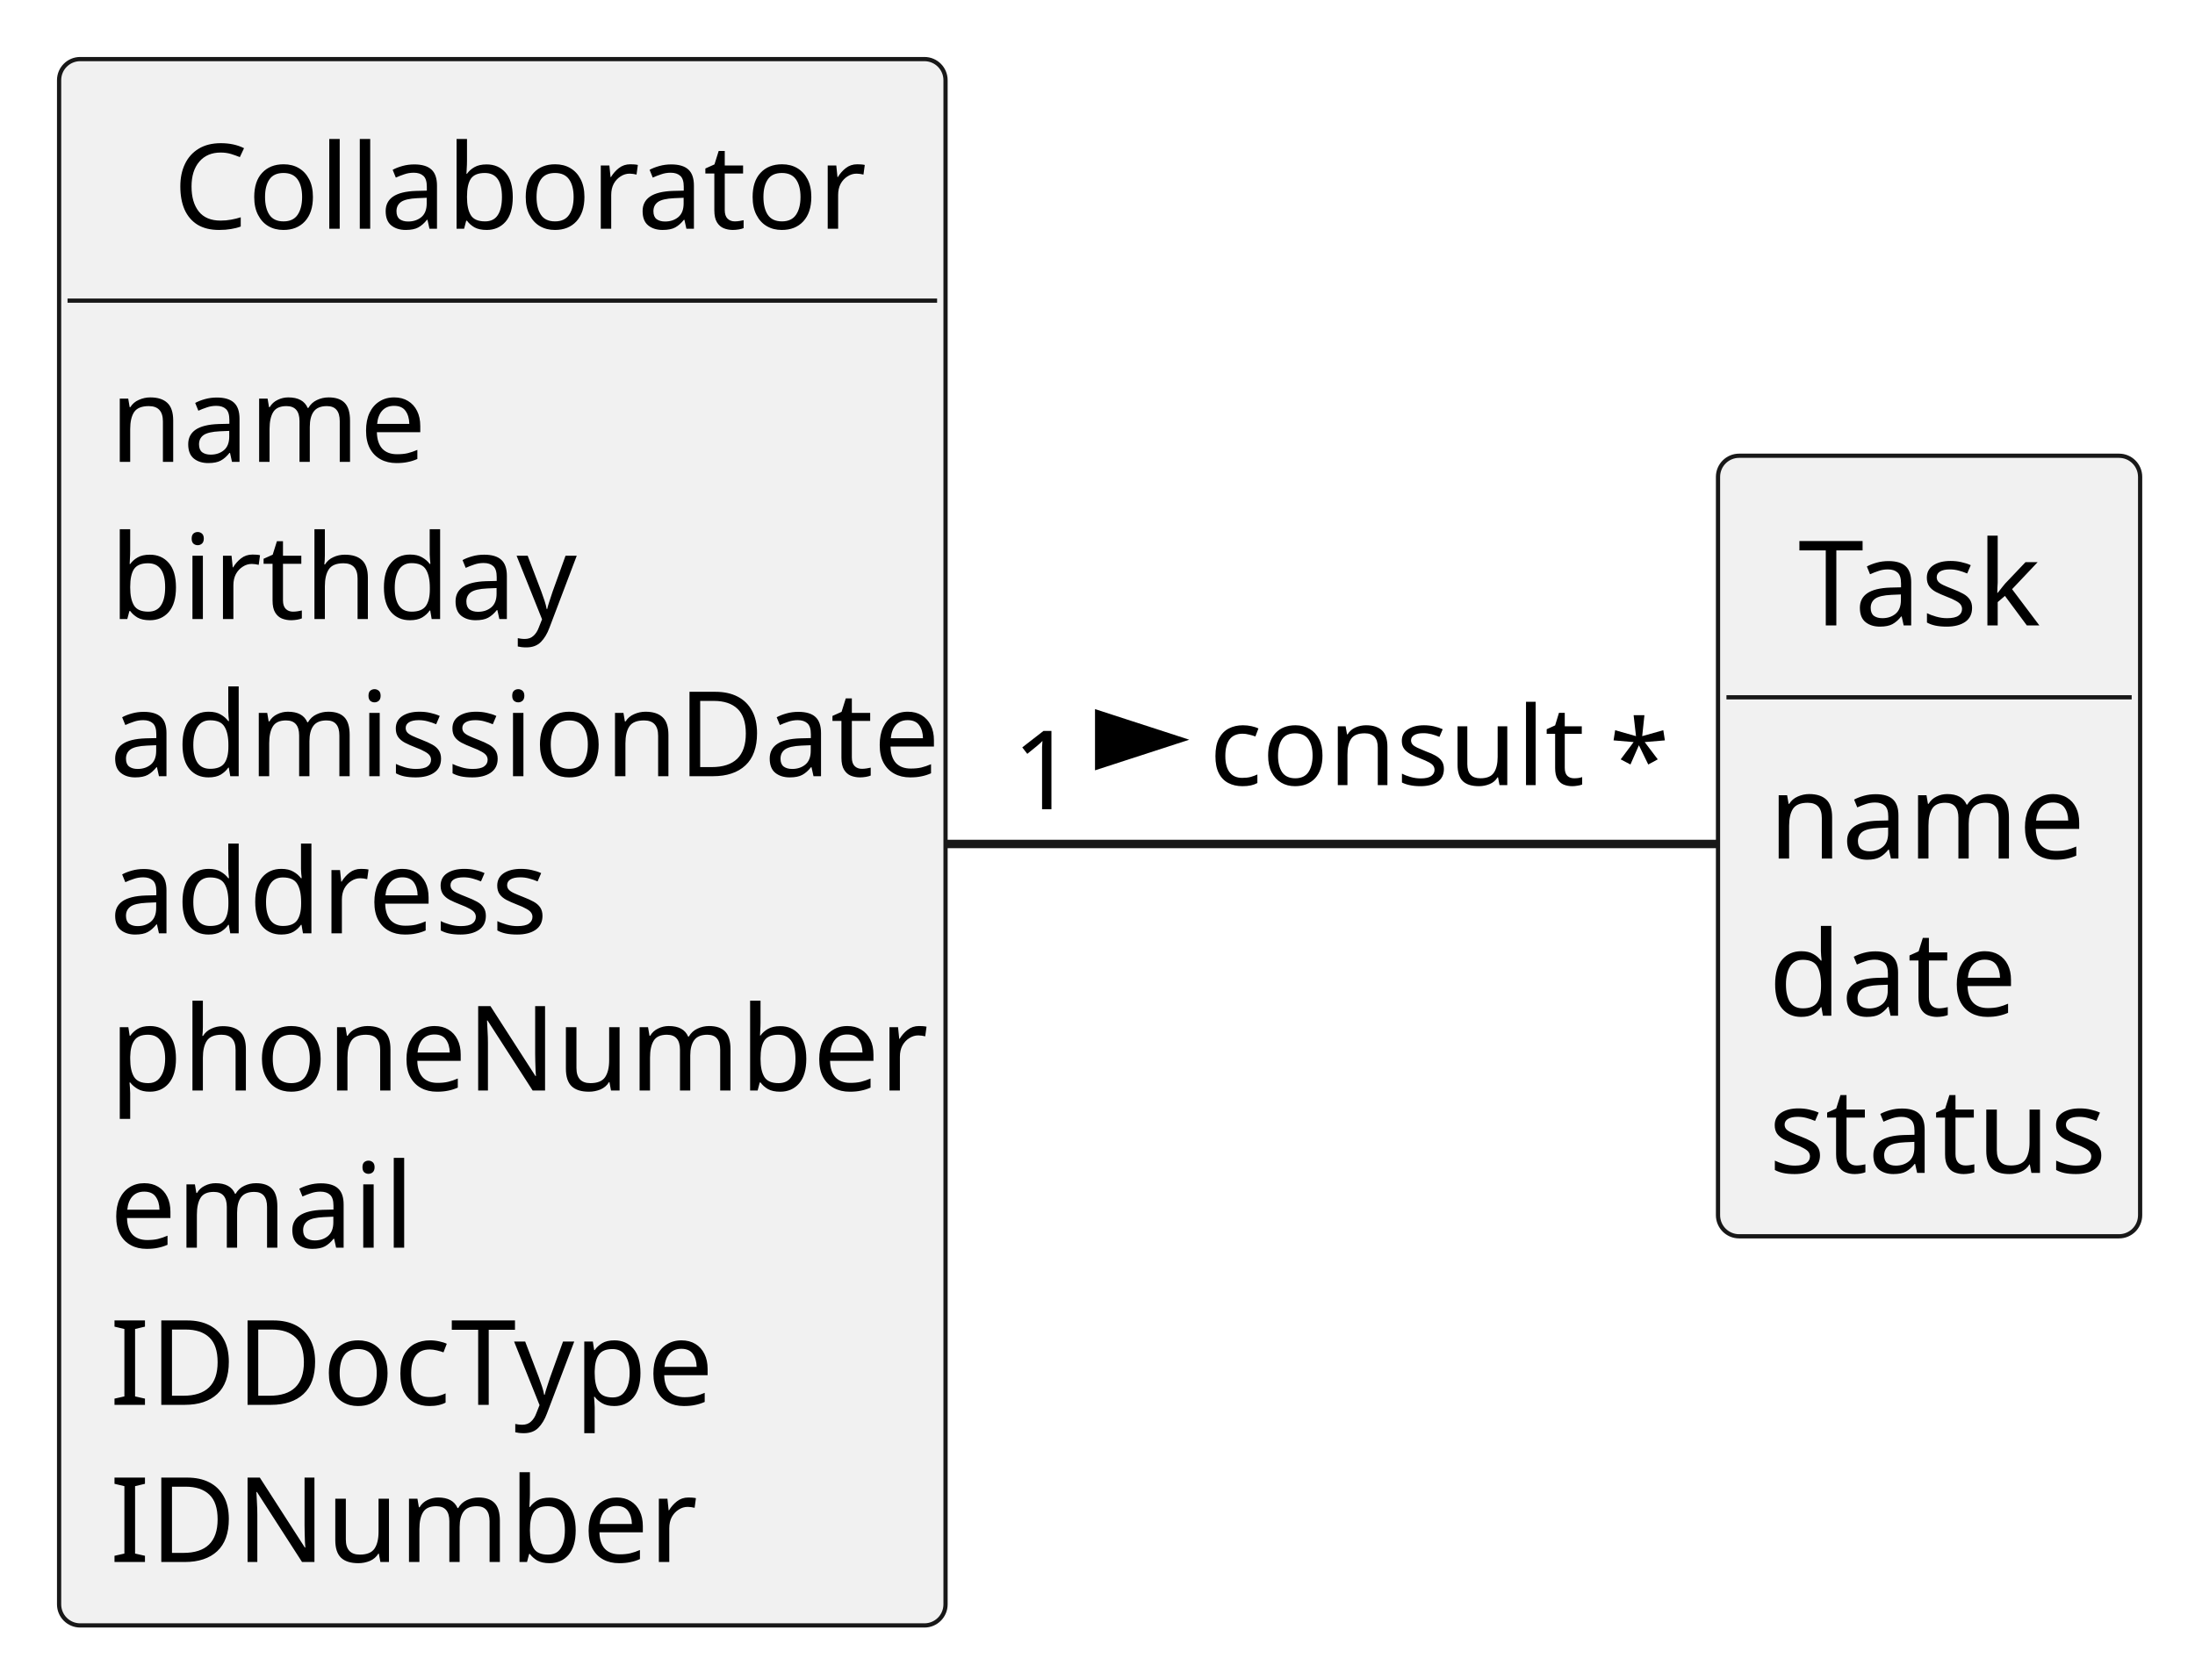
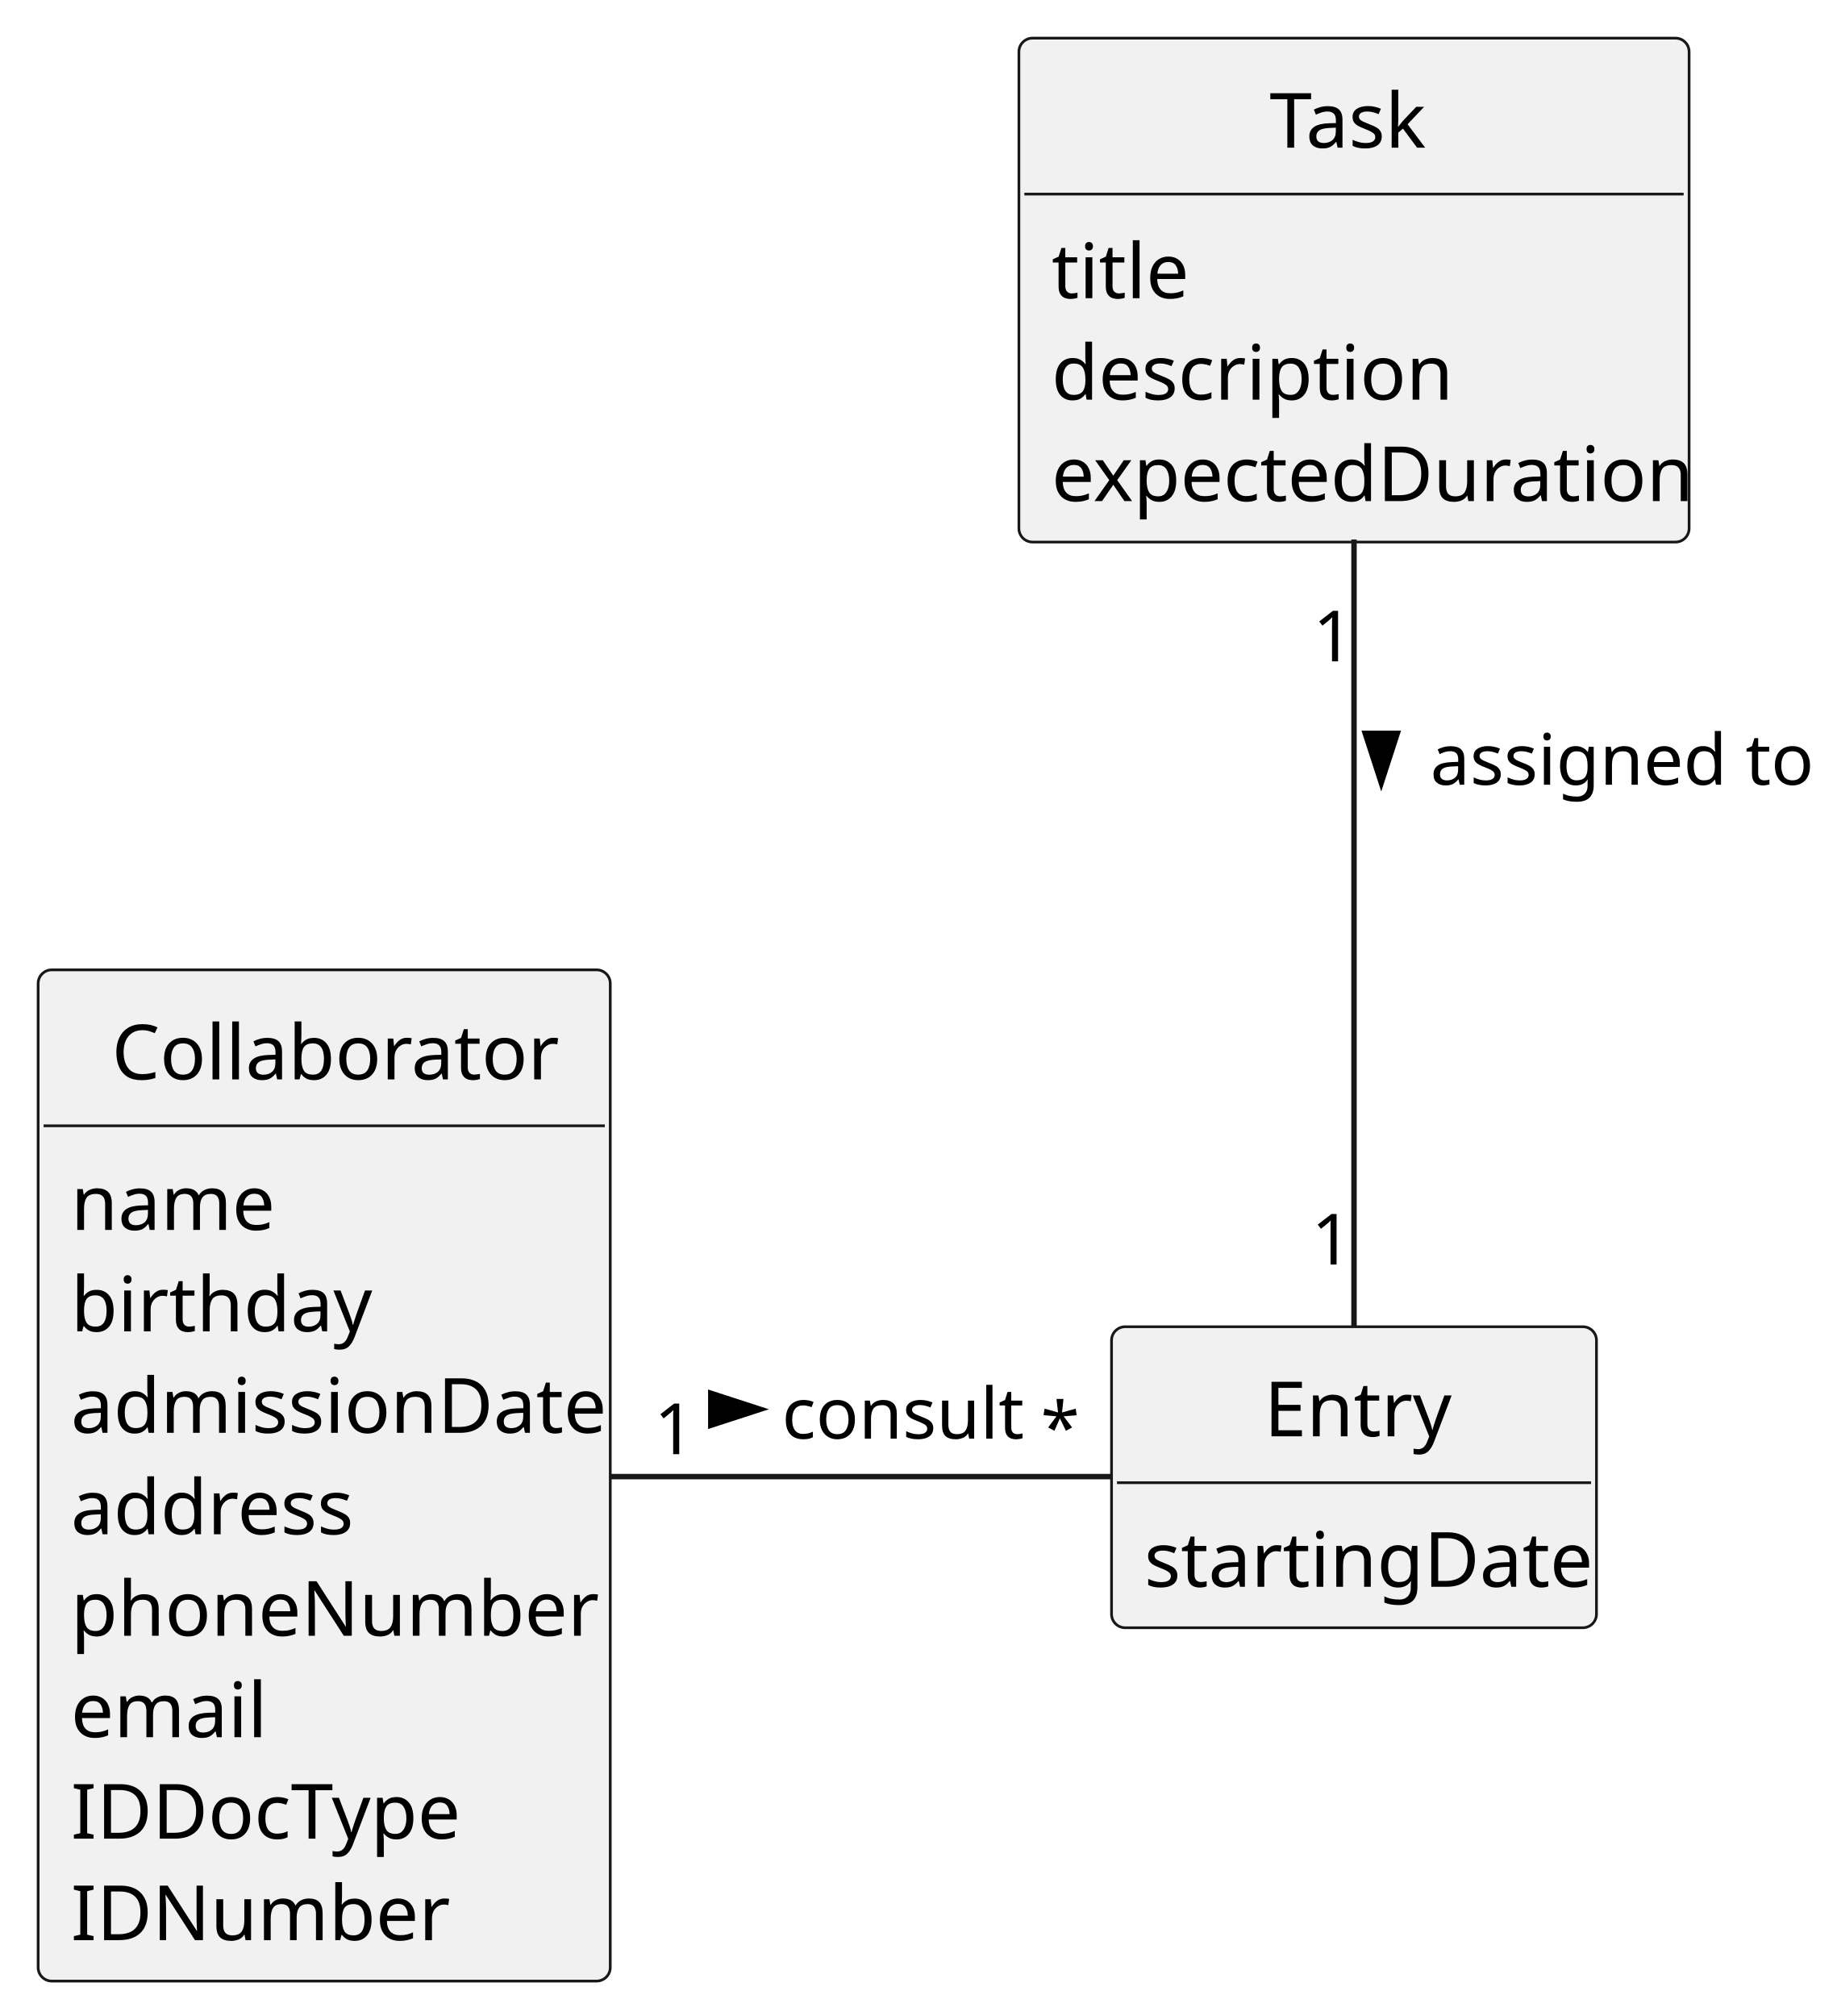
- <svg xmlns="http://www.w3.org/2000/svg" contentStyleType="text/css" height="199px" preserveAspectRatio="none" style="width:260px;height:199px;background:#FFFFFF;" version="1.1" viewBox="0 0 260 199" width="260px" zoomAndPan="magnify">
+ <svg xmlns="http://www.w3.org/2000/svg" contentStyleType="text/css" height="370px" preserveAspectRatio="none" style="width:337px;height:370px;background:#FFFFFF;" version="1.1" viewBox="0 0 337 370" width="337px" zoomAndPan="magnify">
  <defs />
  <g>
    <g id="elem_Collaborator">
-       <rect codeLine="17" fill="#F1F1F1" height="185.59" id="Collaborator" rx="2.5" ry="2.5" style="stroke:#181818;stroke-width:0.5;" width="105" x="7" y="7" />
-       <text fill="#000000" font-family="sans-serif" font-size="14" lengthAdjust="spacing" textLength="78" x="20.5" y="27.107">Collaborator</text>
-       <line style="stroke:#181818;stroke-width:0.5;" x1="8" x2="111" y1="35.621" y2="35.621" />
-       <text fill="#000000" font-family="sans-serif" font-size="14" lengthAdjust="spacing" textLength="35" x="13" y="54.728">name</text>
-       <text fill="#000000" font-family="sans-serif" font-size="14" lengthAdjust="spacing" textLength="51" x="13" y="73.35">birthday</text>
-       <text fill="#000000" font-family="sans-serif" font-size="14" lengthAdjust="spacing" textLength="93" x="13" y="91.971">admissionDate</text>
-       <text fill="#000000" font-family="sans-serif" font-size="14" lengthAdjust="spacing" textLength="51" x="13" y="110.592">address</text>
-       <text fill="#000000" font-family="sans-serif" font-size="14" lengthAdjust="spacing" textLength="89" x="13" y="129.213">phoneNumber</text>
-       <text fill="#000000" font-family="sans-serif" font-size="14" lengthAdjust="spacing" textLength="33" x="13" y="147.834">email</text>
-       <text fill="#000000" font-family="sans-serif" font-size="14" lengthAdjust="spacing" textLength="70" x="13" y="166.455">IDDocType</text>
-       <text fill="#000000" font-family="sans-serif" font-size="14" lengthAdjust="spacing" textLength="62" x="13" y="185.076">IDNumber</text>
+       <rect codeLine="17" fill="#F1F1F1" height="185.59" id="Collaborator" rx="2.5" ry="2.5" style="stroke:#181818;stroke-width:0.5;" width="105" x="7" y="178" />
+       <text fill="#000000" font-family="sans-serif" font-size="14" lengthAdjust="spacing" textLength="78" x="20.5" y="198.107">Collaborator</text>
+       <line style="stroke:#181818;stroke-width:0.5;" x1="8" x2="111" y1="206.621" y2="206.621" />
+       <text fill="#000000" font-family="sans-serif" font-size="14" lengthAdjust="spacing" textLength="35" x="13" y="225.728">name</text>
+       <text fill="#000000" font-family="sans-serif" font-size="14" lengthAdjust="spacing" textLength="51" x="13" y="244.35">birthday</text>
+       <text fill="#000000" font-family="sans-serif" font-size="14" lengthAdjust="spacing" textLength="93" x="13" y="262.971">admissionDate</text>
+       <text fill="#000000" font-family="sans-serif" font-size="14" lengthAdjust="spacing" textLength="51" x="13" y="281.592">address</text>
+       <text fill="#000000" font-family="sans-serif" font-size="14" lengthAdjust="spacing" textLength="89" x="13" y="300.213">phoneNumber</text>
+       <text fill="#000000" font-family="sans-serif" font-size="14" lengthAdjust="spacing" textLength="33" x="13" y="318.834">email</text>
+       <text fill="#000000" font-family="sans-serif" font-size="14" lengthAdjust="spacing" textLength="70" x="13" y="337.455">IDDocType</text>
+       <text fill="#000000" font-family="sans-serif" font-size="14" lengthAdjust="spacing" textLength="62" x="13" y="356.076">IDNumber</text>
    </g>
    <g id="elem_Task">
-       <rect codeLine="28" fill="#F1F1F1" height="92.484" id="Task" rx="2.5" ry="2.5" style="stroke:#181818;stroke-width:0.5;" width="50" x="203.5" y="54" />
-       <text fill="#000000" font-family="sans-serif" font-size="14" lengthAdjust="spacing" textLength="31" x="213" y="74.107">Task</text>
-       <line style="stroke:#181818;stroke-width:0.5;" x1="204.5" x2="252.5" y1="82.621" y2="82.621" />
-       <text fill="#000000" font-family="sans-serif" font-size="14" lengthAdjust="spacing" textLength="35" x="209.5" y="101.728">name</text>
-       <text fill="#000000" font-family="sans-serif" font-size="14" lengthAdjust="spacing" textLength="28" x="209.5" y="120.35">date</text>
-       <text fill="#000000" font-family="sans-serif" font-size="14" lengthAdjust="spacing" textLength="38" x="209.5" y="138.971">status</text>
+       <rect codeLine="28" fill="#F1F1F1" height="92.484" id="Task" rx="2.5" ry="2.5" style="stroke:#181818;stroke-width:0.5;" width="123" x="187" y="7" />
+       <text fill="#000000" font-family="sans-serif" font-size="14" lengthAdjust="spacing" textLength="31" x="233" y="27.107">Task</text>
+       <line style="stroke:#181818;stroke-width:0.5;" x1="188" x2="309" y1="35.621" y2="35.621" />
+       <text fill="#000000" font-family="sans-serif" font-size="14" lengthAdjust="spacing" textLength="22" x="193" y="54.728">title</text>
+       <text fill="#000000" font-family="sans-serif" font-size="14" lengthAdjust="spacing" textLength="69" x="193" y="73.35">description</text>
+       <text fill="#000000" font-family="sans-serif" font-size="14" lengthAdjust="spacing" textLength="111" x="193" y="91.971">expectedDuration</text>
    </g>
-     <g id="link_Collaborator_Task">
-       <path codeLine="36" d="M112.05,100 C142.47,100 179.38,100 203.37,100 " fill="none" id="Collaborator-Task" style="stroke:#181818;stroke-width:1.0;" />
-       <polygon fill="#000000" points="139.25,87.645,130.205,84.707,130.205,90.584,139.25,87.645" style="stroke:#000000;stroke-width:1.0;" />
-       <text fill="#000000" font-family="sans-serif" font-size="13" lengthAdjust="spacing" textLength="42" x="143.25" y="93.028">consult</text>
-       <text fill="#000000" font-family="sans-serif" font-size="13" lengthAdjust="spacing" textLength="7" x="119.932" y="95.882">1</text>
-       <text fill="#000000" font-family="sans-serif" font-size="13" lengthAdjust="spacing" textLength="5" x="190.599" y="94.611">*</text>
+     <g id="elem_Entry">
+       <rect codeLine="34" fill="#F1F1F1" height="55.242" id="Entry" rx="2.5" ry="2.5" style="stroke:#181818;stroke-width:0.5;" width="89" x="204" y="243.5" />
+       <text fill="#000000" font-family="sans-serif" font-size="14" lengthAdjust="spacing" textLength="33" x="232" y="263.607">Entry</text>
+       <line style="stroke:#181818;stroke-width:0.5;" x1="205" x2="292" y1="272.121" y2="272.121" />
+       <text fill="#000000" font-family="sans-serif" font-size="14" lengthAdjust="spacing" textLength="77" x="210" y="291.228">startingDate</text>
+     </g>
+     <g id="link_Collaborator_Entry">
+       <path codeLine="39" d="M112.15,271 C140.98,271 176.33,271 203.81,271 " fill="none" id="Collaborator-Entry" style="stroke:#181818;stroke-width:1.0;" />
+       <polygon fill="#000000" points="139.5,258.646,130.455,255.707,130.455,261.584,139.5,258.646" style="stroke:#000000;stroke-width:1.0;" />
+       <text fill="#000000" font-family="sans-serif" font-size="13" lengthAdjust="spacing" textLength="42" x="143.5" y="264.028">consult</text>
+       <text fill="#000000" font-family="sans-serif" font-size="13" lengthAdjust="spacing" textLength="7" x="120.046" y="266.882">1</text>
+       <text fill="#000000" font-family="sans-serif" font-size="13" lengthAdjust="spacing" textLength="5" x="190.994" y="266.625">*</text>
+     </g>
+     <g id="link_Task_Entry">
+       <path codeLine="40" d="M248.5,99.02 C248.5,142.66 248.5,207.4 248.5,243.4 " fill="none" id="Task-Entry" style="stroke:#181818;stroke-width:1.0;" />
+       <polygon fill="#000000" points="253.5,143.645,256.439,134.6,250.561,134.6,253.5,143.645" style="stroke:#000000;stroke-width:1.0;" />
+       <text fill="#000000" font-family="sans-serif" font-size="13" lengthAdjust="spacing" textLength="67" x="262.5" y="144.028">assigned to</text>
+       <text fill="#000000" font-family="sans-serif" font-size="13" lengthAdjust="spacing" textLength="7" x="240.964" y="121.382">1</text>
+       <text fill="#000000" font-family="sans-serif" font-size="13" lengthAdjust="spacing" textLength="7" x="240.691" y="232.086">1</text>
    </g>
  </g>
</svg>
